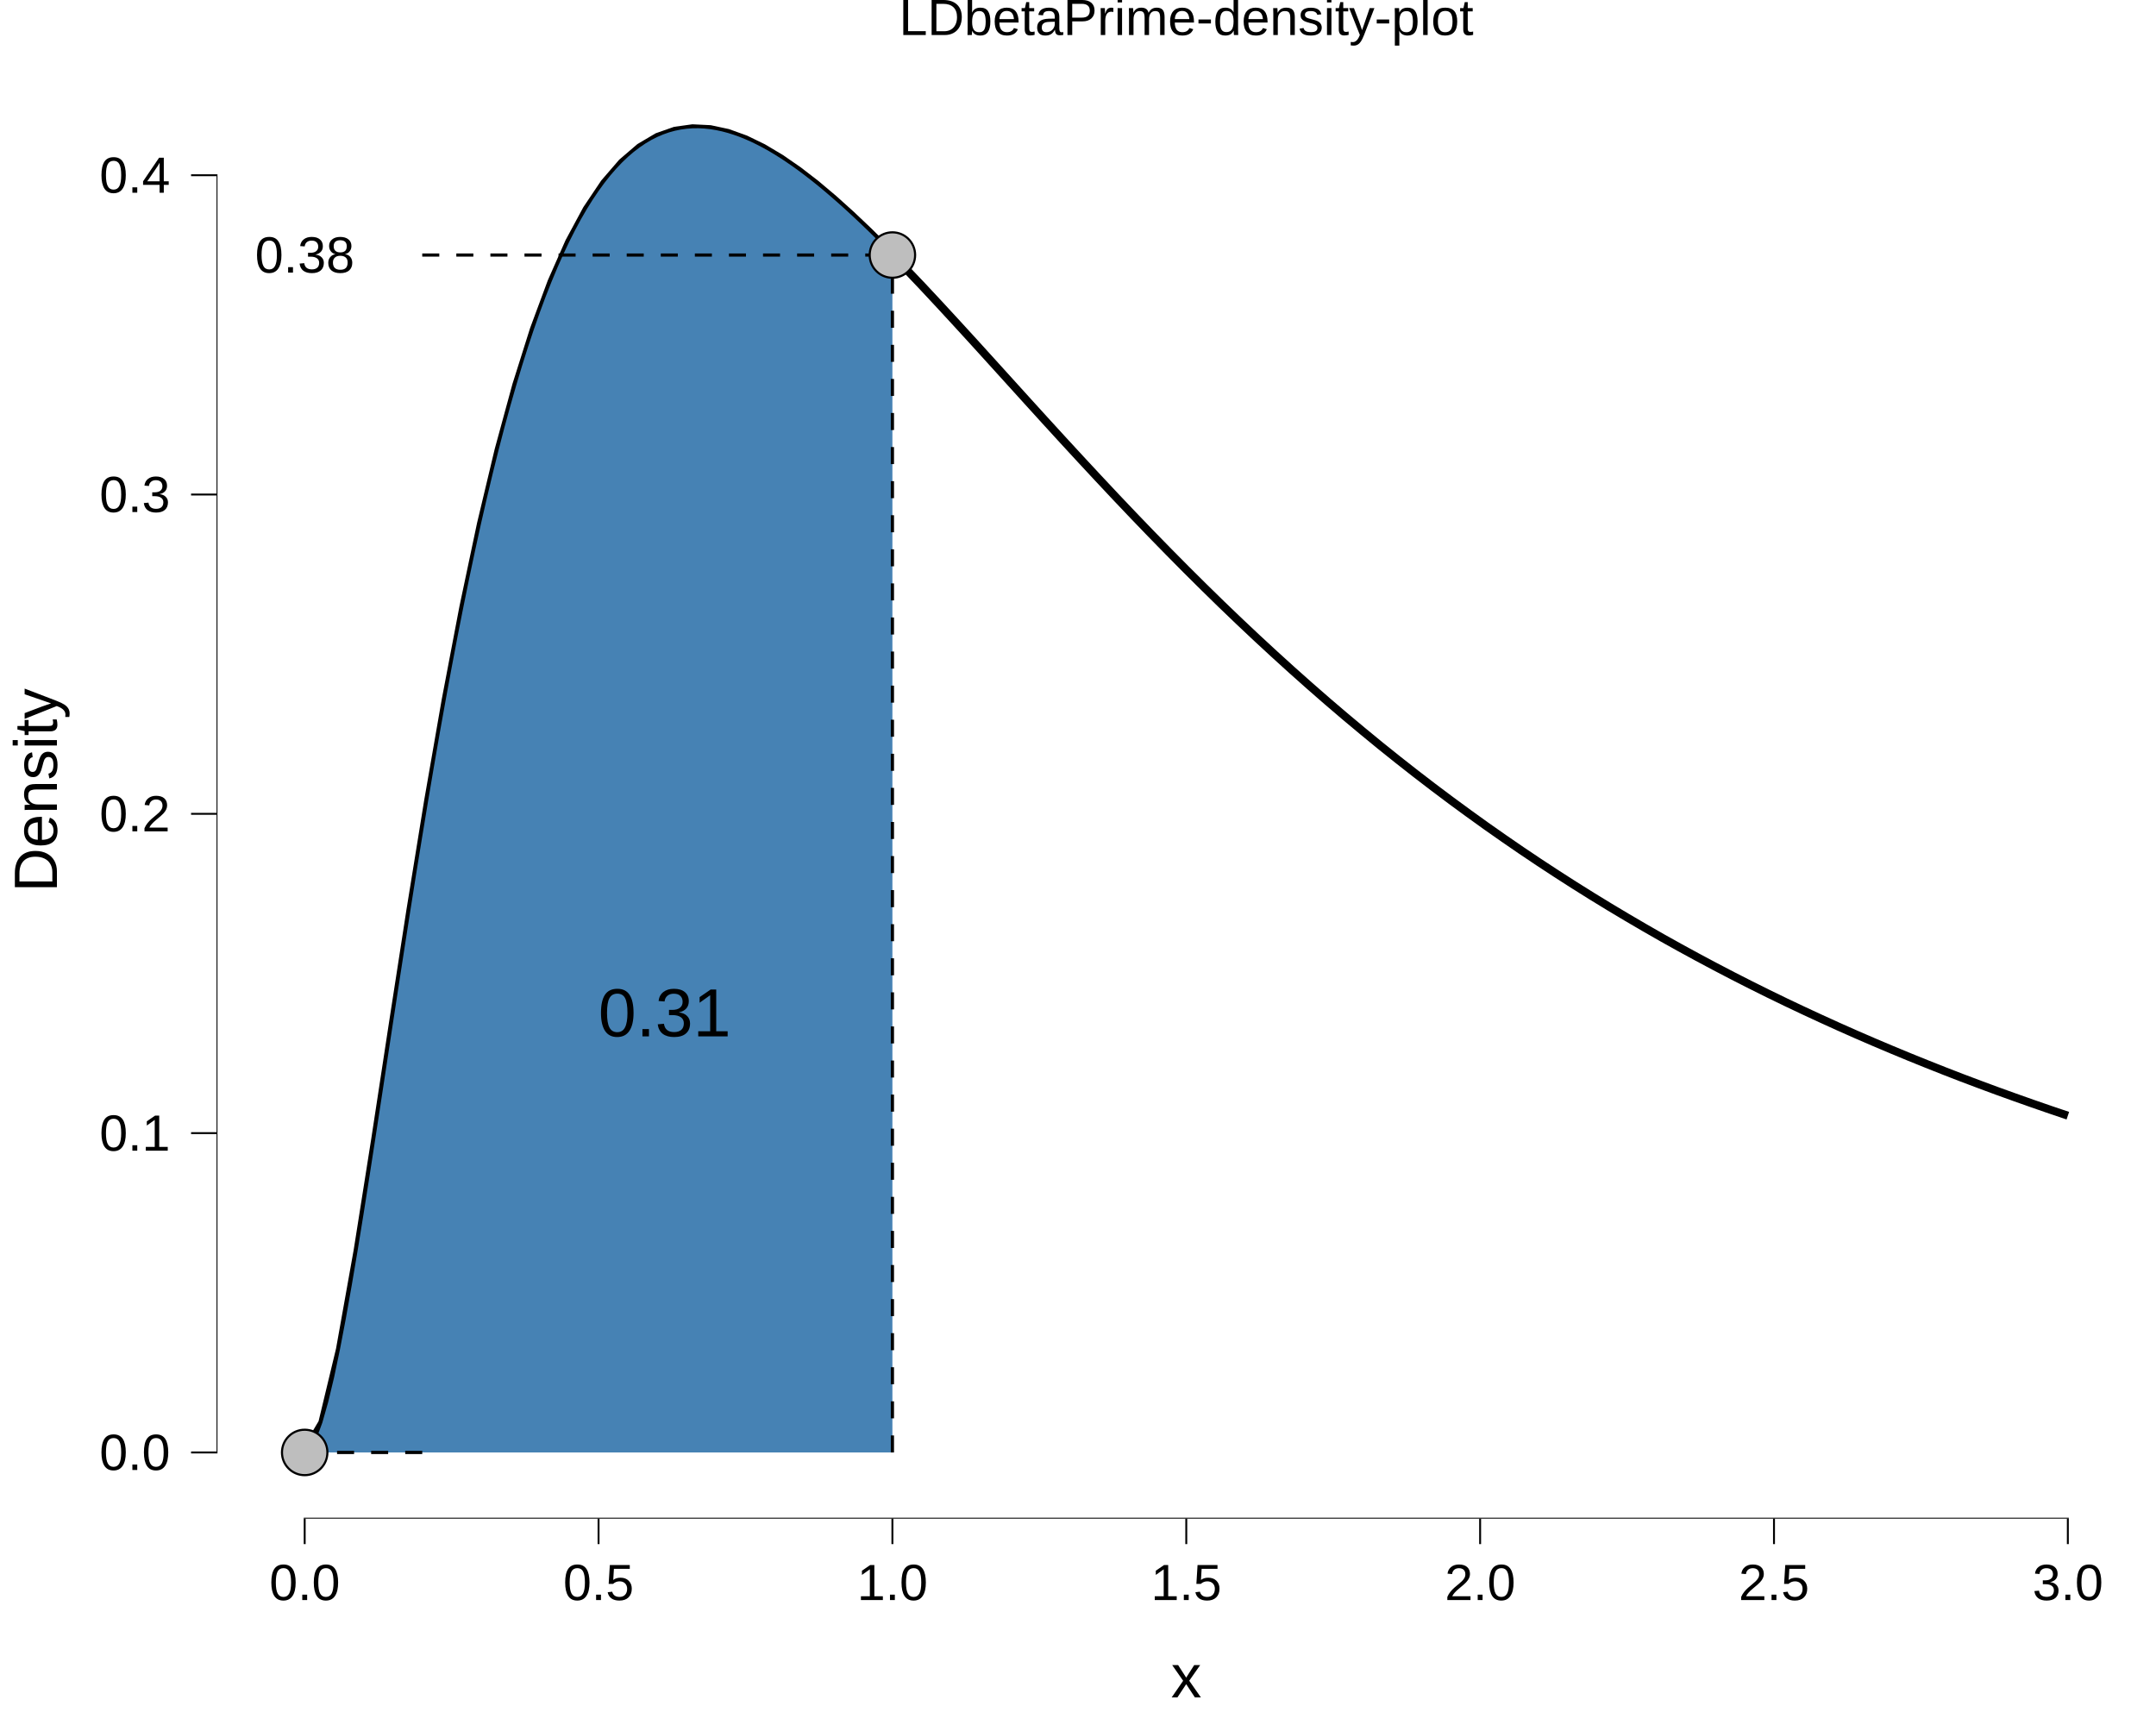
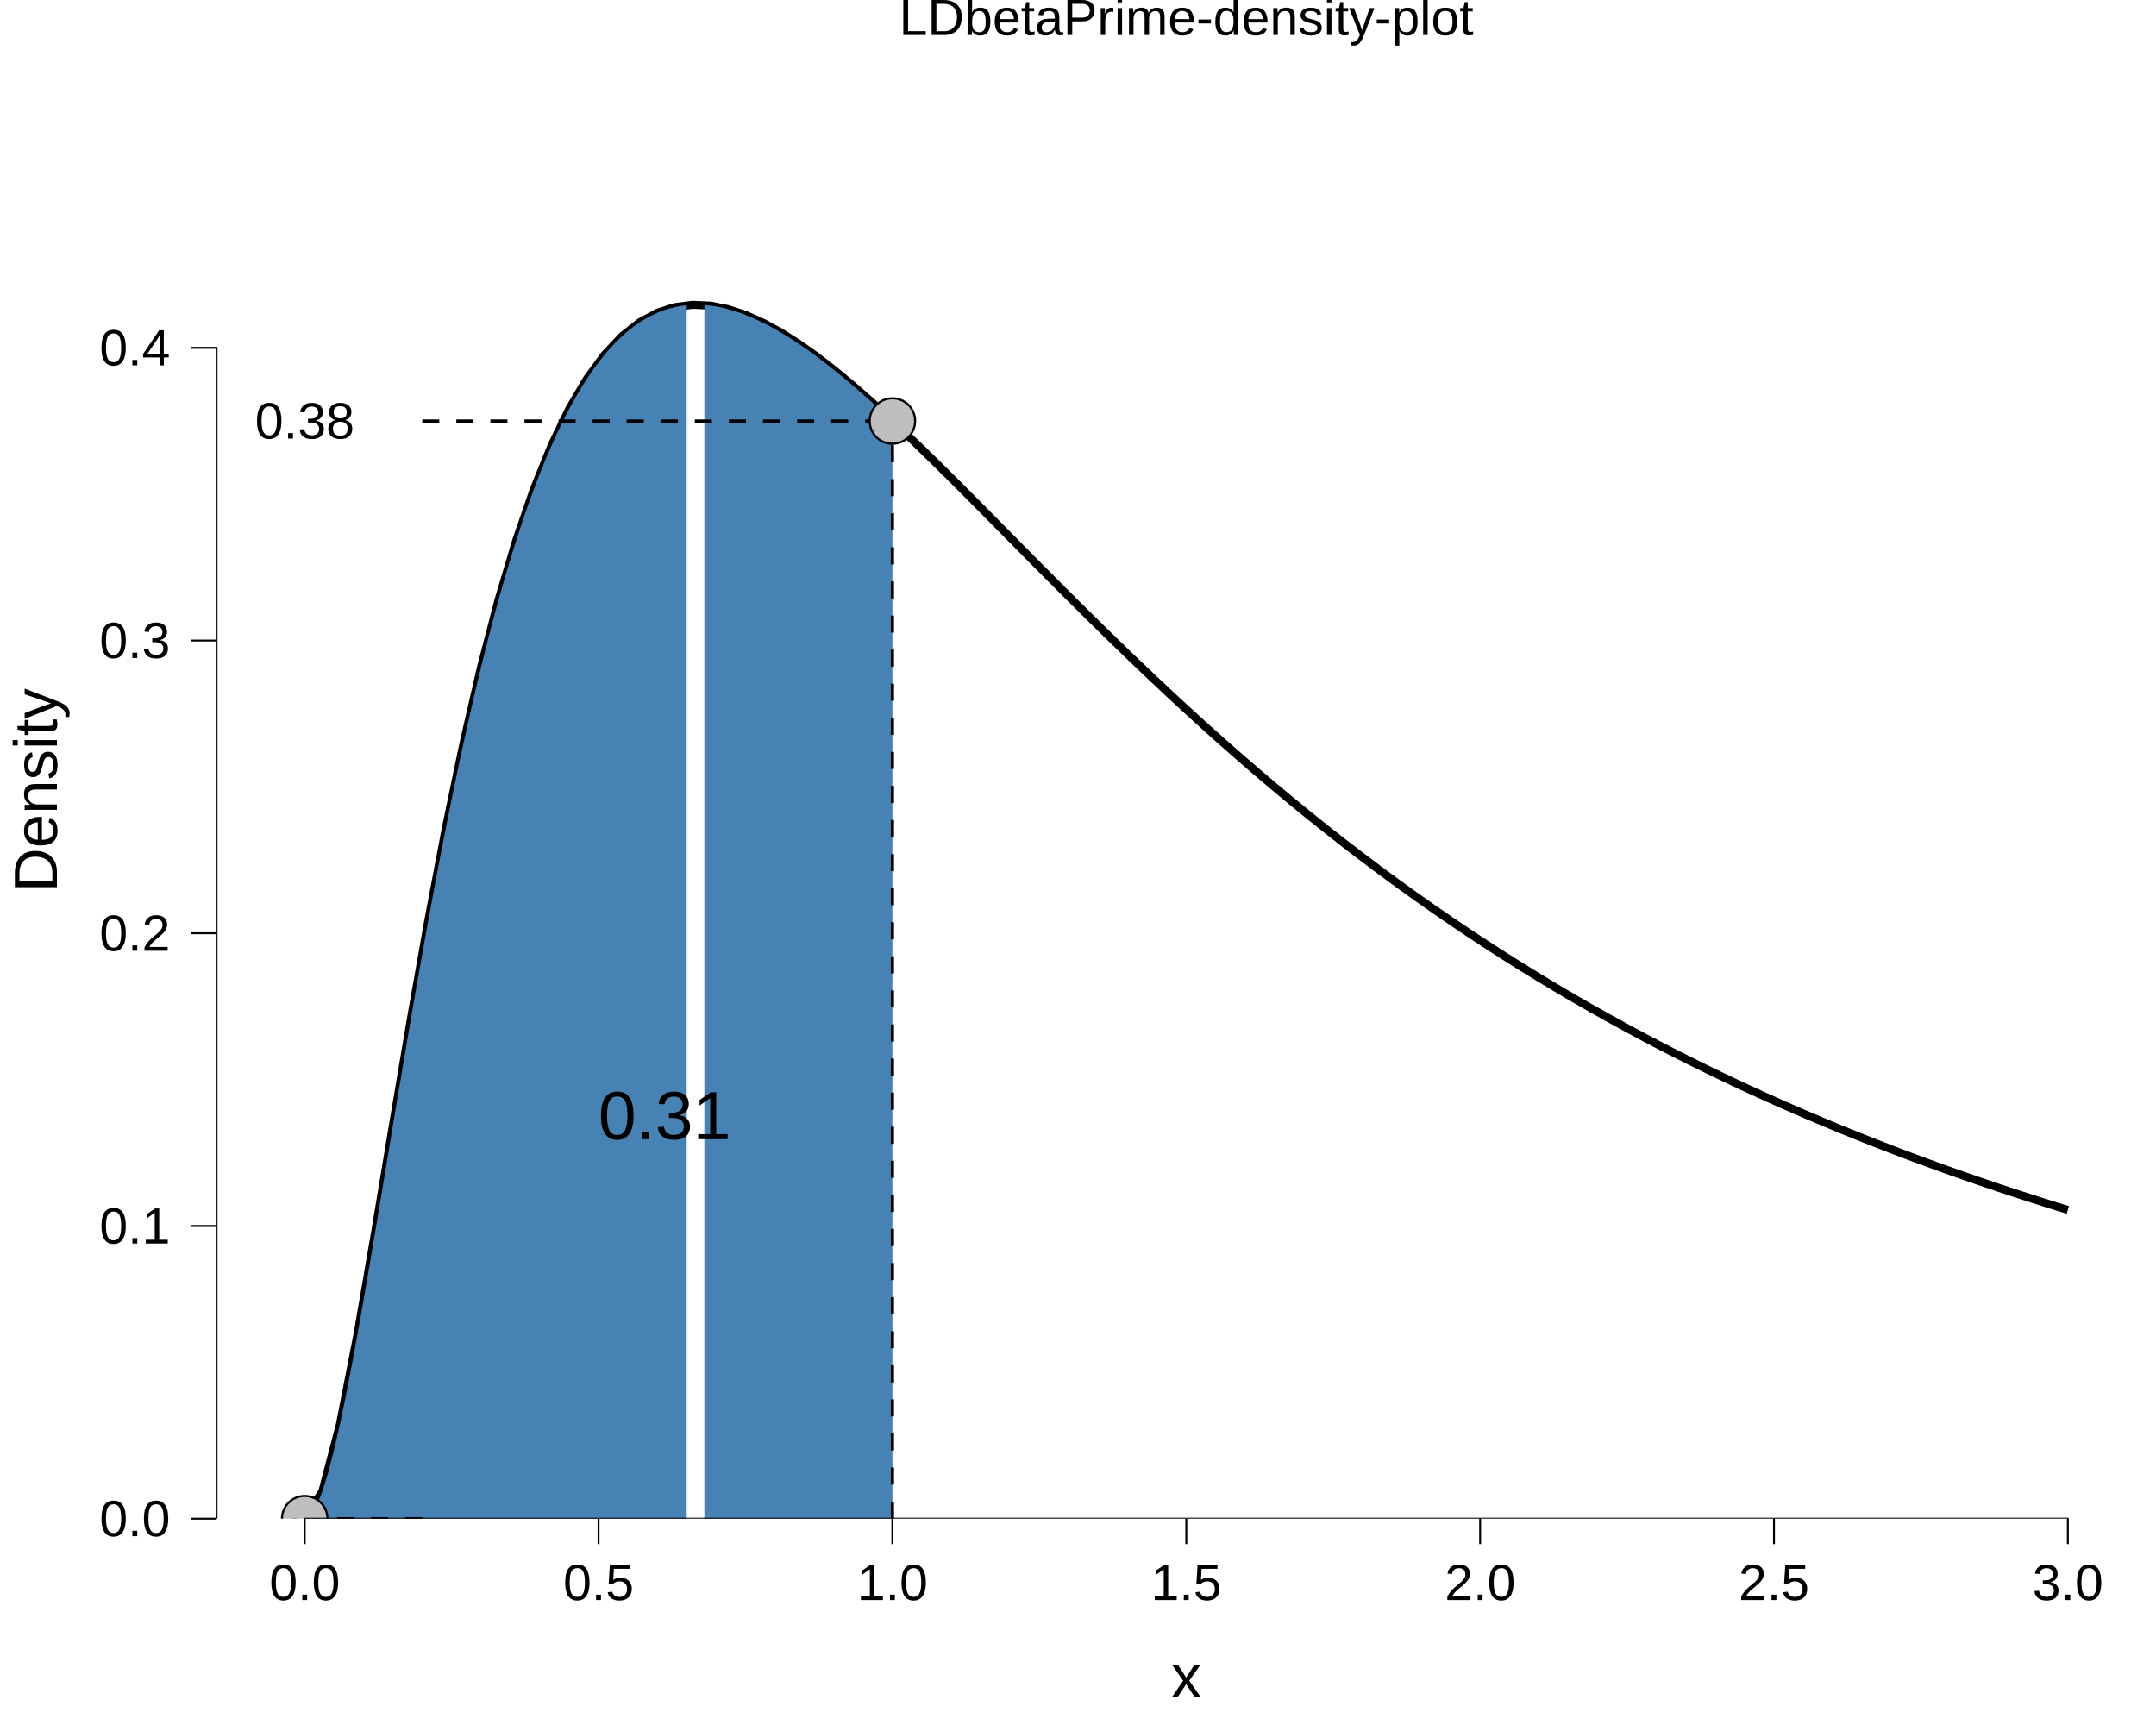
<svg xmlns="http://www.w3.org/2000/svg" viewBox="0 0 720.00 576.00">
  <defs>
    <style type="text/css">
    line, polyline, polygon, path, rect, circle {
      fill: none;
      stroke: #000000;
      stroke-linecap: round;
      stroke-linejoin: round;
      stroke-miterlimit: 10.00;
    }
  </style>
  </defs>
  <rect width="100%" height="100%" style="stroke: none; fill: #FFFFFF;" />
  <rect x="0.00" y="0.00" width="720.00" height="576.00" style="stroke-width: 10.67; stroke: none;" />
  <defs>
    <clipPath id="cpNzIuMzF8NzIwLjAwfDUwNy4xMHwyMC43MQ==">
      <rect x="72.31" y="20.71" width="647.69" height="486.38" />
    </clipPath>
  </defs>
  <rect x="72.31" y="20.71" width="647.69" height="486.38" style="stroke-width: 10.67; stroke: none;" clip-path="url(#cpNzIuMzF8NzIwLjAwfDUwNy4xMHwyMC43MQ==)" />
-   <polyline points="101.75,484.99 107.64,475.06 113.53,450.57 119.42,417.63 125.30,380.45 131.19,341.86 137.08,303.79 142.97,267.45 148.86,233.61 154.75,202.68 160.63,174.86 166.52,150.19 172.41,128.60 178.30,109.95 184.19,94.08 190.07,80.78 195.96,69.85 201.85,61.08 207.74,54.26 213.63,49.21 219.51,45.73 225.40,43.66 231.29,42.84 237.18,43.13 243.07,44.39 248.95,46.51 254.84,49.37 260.73,52.88 266.62,56.95 272.51,61.49 278.39,66.45 284.28,71.75 290.17,77.34 296.06,83.18 301.95,89.20 307.84,95.38 313.72,101.68 319.61,108.07 325.50,114.51 331.39,121.00 337.28,127.50 343.16,133.99 349.05,140.47 354.94,146.91 360.83,153.30 366.72,159.64 372.60,165.91 378.49,172.11 384.38,178.23 390.27,184.26 396.16,190.21 402.04,196.05 407.93,201.81 413.82,207.46 419.71,213.01 425.60,218.45 431.48,223.79 437.37,229.03 443.26,234.17 449.15,239.20 455.04,244.12 460.92,248.95 466.81,253.67 472.70,258.29 478.59,262.81 484.48,267.23 490.37,271.55 496.25,275.78 502.14,279.91 508.03,283.96 513.92,287.91 519.81,291.77 525.69,295.54 531.58,299.23 537.47,302.83 543.36,306.35 549.25,309.79 555.13,313.16 561.02,316.44 566.91,319.65 572.80,322.79 578.69,325.86 584.57,328.85 590.46,331.78 596.35,334.64 602.24,337.43 608.13,340.16 614.01,342.83 619.90,345.44 625.79,347.99 631.68,350.48 637.57,352.92 643.46,355.30 649.34,357.63 655.23,359.91 661.12,362.13 667.01,364.31 672.90,366.43 678.78,368.51 684.67,370.55 690.56,372.54 " style="stroke-width: 2.67; stroke-linecap: butt;" clip-path="url(#cpNzIuMzF8NzIwLjAwfDUwNy4xMHwyMC43MQ==)" />
-   <polygon points="101.75,484.99 103.72,483.77 105.68,480.35 107.64,475.06 109.60,468.16 111.57,459.93 113.53,450.57 115.49,440.29 117.45,429.26 119.42,417.63 121.38,405.55 123.34,393.12 125.30,380.45 127.27,367.63 129.23,354.75 131.19,341.86 133.16,329.04 135.12,316.34 137.08,303.79 139.04,291.44 141.01,279.32 142.97,267.45 144.93,255.87 146.89,244.58 148.86,233.61 150.82,222.96 152.78,212.65 154.75,202.68 156.71,193.05 158.67,183.78 160.63,174.86 162.60,166.29 164.56,158.06 166.52,150.19 168.48,142.65 170.45,135.46 172.41,128.60 174.37,122.06 176.33,115.85 178.30,109.95 180.26,104.36 182.22,99.07 184.19,94.08 186.15,89.37 188.11,84.94 190.07,80.78 192.04,76.89 194.00,73.24 195.96,69.85 197.92,66.70 199.89,63.78 201.85,61.08 203.81,58.60 205.78,56.33 207.74,54.26 209.70,52.39 211.66,50.71 213.63,49.21 215.59,47.88 217.55,46.72 219.51,45.73 221.48,44.89 223.44,44.20 225.40,43.66 227.36,43.26 229.33,42.99 231.29,42.84 233.25,42.82 235.22,42.92 237.18,43.13 239.14,43.45 241.10,43.87 243.07,44.39 245.03,45.01 246.99,45.71 248.95,46.51 250.92,47.38 252.88,48.34 254.84,49.37 256.81,50.47 258.77,51.64 260.73,52.88 262.69,54.18 264.66,55.53 266.62,56.95 268.58,58.41 270.54,59.93 272.51,61.49 274.47,63.10 276.43,64.76 278.39,66.45 280.36,68.18 282.32,69.95 284.28,71.75 286.25,73.59 288.21,75.45 290.17,77.34 292.13,79.26 294.10,81.21 296.06,83.18 298.02,85.16 298.02,484.99 296.06,484.99 294.10,484.99 292.13,484.99 290.17,484.99 288.21,484.99 286.25,484.99 284.28,484.99 282.32,484.99 280.36,484.99 278.39,484.99 276.43,484.99 274.47,484.99 272.51,484.99 270.54,484.99 268.58,484.99 266.62,484.99 264.66,484.99 262.69,484.99 260.73,484.99 258.77,484.99 256.81,484.99 254.84,484.99 252.88,484.99 250.92,484.99 248.95,484.99 246.99,484.99 245.03,484.99 243.07,484.99 241.10,484.99 239.14,484.99 237.18,484.99 235.22,484.99 233.25,484.99 231.29,484.99 229.33,484.99 227.36,484.99 225.40,484.99 223.44,484.99 221.48,484.99 219.51,484.99 217.55,484.99 215.59,484.99 213.63,484.99 211.66,484.99 209.70,484.99 207.74,484.99 205.78,484.99 203.81,484.99 201.85,484.99 199.89,484.99 197.92,484.99 195.96,484.99 194.00,484.99 192.04,484.99 190.07,484.99 188.11,484.99 186.15,484.99 184.19,484.99 182.22,484.99 180.26,484.99 178.30,484.99 176.33,484.99 174.37,484.99 172.41,484.99 170.45,484.99 168.48,484.99 166.52,484.99 164.56,484.99 162.60,484.99 160.63,484.99 158.67,484.99 156.71,484.99 154.75,484.99 152.78,484.99 150.82,484.99 148.86,484.99 146.89,484.99 144.93,484.99 142.97,484.99 141.01,484.99 139.04,484.99 137.08,484.99 135.12,484.99 133.16,484.99 131.19,484.99 129.23,484.99 127.27,484.99 125.30,484.99 123.34,484.99 121.38,484.99 119.42,484.99 117.45,484.99 115.49,484.99 113.53,484.99 111.57,484.99 109.60,484.99 107.64,484.99 105.68,484.99 103.72,484.99 101.75,484.99 " style="stroke-width: 0.00; stroke: none; fill: #4682B4;" clip-path="url(#cpNzIuMzF8NzIwLjAwfDUwNy4xMHwyMC43MQ==)" />
-   <polyline points="101.75,484.99 103.72,483.77 105.68,480.35 107.64,475.06 109.60,468.16 111.57,459.93 113.53,450.57 115.49,440.29 117.45,429.26 119.42,417.63 121.38,405.55 123.34,393.12 125.30,380.45 127.27,367.63 129.23,354.75 131.19,341.86 133.16,329.04 135.12,316.34 137.08,303.79 139.04,291.44 141.01,279.32 142.97,267.45 144.93,255.87 146.89,244.58 148.86,233.61 150.82,222.96 152.78,212.65 154.75,202.68 156.71,193.05 158.67,183.78 160.63,174.86 162.60,166.29 164.56,158.06 166.52,150.19 168.48,142.65 170.45,135.46 172.41,128.60 174.37,122.06 176.33,115.85 178.30,109.95 180.26,104.36 182.22,99.07 184.19,94.08 186.15,89.37 188.11,84.94 190.07,80.78 192.04,76.89 194.00,73.24 195.96,69.85 197.92,66.70 199.89,63.78 201.85,61.08 203.81,58.60 205.78,56.33 207.74,54.26 209.70,52.39 211.66,50.71 213.63,49.21 215.59,47.88 217.55,46.72 219.51,45.73 221.48,44.89 223.44,44.20 225.40,43.66 227.36,43.26 229.33,42.99 231.29,42.84 233.25,42.82 235.22,42.92 237.18,43.13 239.14,43.45 241.10,43.87 243.07,44.39 245.03,45.01 246.99,45.71 248.95,46.51 250.92,47.38 252.88,48.34 254.84,49.37 256.81,50.47 258.77,51.64 260.73,52.88 262.69,54.18 264.66,55.53 266.62,56.95 268.58,58.41 270.54,59.93 272.51,61.49 274.47,63.10 276.43,64.76 278.39,66.45 280.36,68.18 282.32,69.95 284.28,71.75 286.25,73.59 288.21,75.45 290.17,77.34 292.13,79.26 294.10,81.21 296.06,83.18 298.02,85.16 " style="stroke-width: 1.07; stroke: none;" clip-path="url(#cpNzIuMzF8NzIwLjAwfDUwNy4xMHwyMC43MQ==)" />
-   <polyline points="298.02,484.99 296.06,484.99 294.10,484.99 292.13,484.99 290.17,484.99 288.21,484.99 286.25,484.99 284.28,484.99 282.32,484.99 280.36,484.99 278.39,484.99 276.43,484.99 274.47,484.99 272.51,484.99 270.54,484.99 268.58,484.99 266.62,484.99 264.66,484.99 262.69,484.99 260.73,484.99 258.77,484.99 256.81,484.99 254.84,484.99 252.88,484.99 250.92,484.99 248.95,484.99 246.99,484.99 245.03,484.99 243.07,484.99 241.10,484.99 239.14,484.99 237.18,484.99 235.22,484.99 233.25,484.99 231.29,484.99 229.33,484.99 227.36,484.99 225.40,484.99 223.44,484.99 221.48,484.99 219.51,484.99 217.55,484.99 215.59,484.99 213.63,484.99 211.66,484.99 209.70,484.99 207.74,484.99 205.78,484.99 203.81,484.99 201.85,484.99 199.89,484.99 197.92,484.99 195.96,484.99 194.00,484.99 192.04,484.99 190.07,484.99 188.11,484.99 186.15,484.99 184.19,484.99 182.22,484.99 180.26,484.99 178.30,484.99 176.33,484.99 174.37,484.99 172.41,484.99 170.45,484.99 168.48,484.99 166.52,484.99 164.56,484.99 162.60,484.99 160.63,484.99 158.67,484.99 156.71,484.99 154.75,484.99 152.78,484.99 150.82,484.99 148.86,484.99 146.89,484.99 144.93,484.99 142.97,484.99 141.01,484.99 139.04,484.99 137.08,484.99 135.12,484.99 133.16,484.99 131.19,484.99 129.23,484.99 127.27,484.99 125.30,484.99 123.34,484.99 121.38,484.99 119.42,484.99 117.45,484.99 115.49,484.99 113.53,484.99 111.57,484.99 109.60,484.99 107.64,484.99 105.68,484.99 103.72,484.99 101.75,484.99 " style="stroke-width: 1.07; stroke: none;" clip-path="url(#cpNzIuMzF8NzIwLjAwfDUwNy4xMHwyMC43MQ==)" />
+   <polyline points="101.75,507.10 107.64,497.99 113.53,475.55 119.42,445.35 125.30,411.26 131.19,375.89 137.08,340.99 142.97,307.68 148.86,276.65 154.75,248.30 160.63,222.80 166.52,200.18 172.41,180.39 178.30,163.30 184.19,148.75 190.07,136.56 195.96,126.54 201.85,118.49 207.74,112.25 213.63,107.61 219.51,104.42 225.40,102.53 231.29,101.78 237.18,102.04 243.07,103.20 248.95,105.14 254.84,107.76 260.73,110.98 266.62,114.71 272.51,118.87 278.39,123.42 284.28,128.28 290.17,133.41 296.06,138.75 301.95,144.28 307.84,149.94 313.72,155.71 319.61,161.57 325.50,167.48 331.39,173.42 337.28,179.38 343.16,185.33 349.05,191.27 354.94,197.18 360.83,203.04 366.72,208.85 372.60,214.60 378.49,220.28 384.38,225.89 390.27,231.42 396.16,236.87 402.04,242.23 407.93,247.50 413.82,252.68 419.71,257.77 425.60,262.76 431.48,267.66 437.37,272.46 443.26,277.17 449.15,281.78 455.04,286.29 460.92,290.72 466.81,295.04 472.70,299.28 478.59,303.42 484.48,307.47 490.37,311.44 496.25,315.31 502.14,319.10 508.03,322.81 513.92,326.43 519.81,329.97 525.69,333.43 531.58,336.81 537.47,340.11 543.36,343.34 549.25,346.50 555.13,349.58 561.02,352.59 566.91,355.53 572.80,358.41 578.69,361.22 584.57,363.96 590.46,366.65 596.35,369.27 602.24,371.83 608.13,374.33 614.01,376.78 619.90,379.17 625.79,381.51 631.68,383.80 637.57,386.03 643.46,388.21 649.34,390.35 655.23,392.43 661.12,394.47 667.01,396.47 672.90,398.42 678.78,400.32 684.67,402.19 690.56,404.01 " style="stroke-width: 2.67; stroke-linecap: butt;" clip-path="url(#cpNzIuMzF8NzIwLjAwfDUwNy4xMHwyMC43MQ==)" />
+   <polygon points="101.75,507.10 103.72,505.98 105.68,502.85 107.64,497.99 109.60,491.67 111.57,484.12 113.53,475.55 115.49,466.12 117.45,456.01 119.42,445.35 121.38,434.27 123.34,422.88 125.30,411.26 127.27,399.51 129.23,387.70 131.19,375.89 133.16,364.14 135.12,352.49 137.08,340.99 139.04,329.67 141.01,318.56 142.97,307.68 144.93,297.06 146.89,286.71 148.86,276.65 150.82,266.89 152.78,257.44 154.75,248.30 156.71,239.48 158.67,230.98 160.63,222.80 162.60,214.94 164.56,207.40 166.52,200.18 168.48,193.27 170.45,186.68 172.41,180.39 174.37,174.40 176.33,168.70 178.30,163.30 180.26,158.17 182.22,153.33 184.19,148.75 186.15,144.43 188.11,140.37 190.07,136.56 192.04,132.99 194.00,129.65 195.96,126.54 197.92,123.65 199.89,120.97 201.85,118.49 203.81,116.22 205.78,114.14 207.74,112.25 209.70,110.53 211.66,108.99 213.63,107.61 215.59,106.40 217.55,105.34 219.51,104.42 221.48,103.66 223.44,103.03 225.40,102.53 227.36,102.16 229.33,101.91 229.33,507.10 227.36,507.10 225.40,507.10 223.44,507.10 221.48,507.10 219.51,507.10 217.55,507.10 215.59,507.10 213.63,507.10 211.66,507.10 209.70,507.10 207.74,507.10 205.78,507.10 203.81,507.10 201.85,507.10 199.89,507.10 197.92,507.10 195.96,507.10 194.00,507.10 192.04,507.10 190.07,507.10 188.11,507.10 186.15,507.10 184.19,507.10 182.22,507.10 180.26,507.10 178.30,507.10 176.33,507.10 174.37,507.10 172.41,507.10 170.45,507.10 168.48,507.10 166.52,507.10 164.56,507.10 162.60,507.10 160.63,507.10 158.67,507.10 156.71,507.10 154.75,507.10 152.78,507.10 150.82,507.10 148.86,507.10 146.89,507.10 144.93,507.10 142.97,507.10 141.01,507.10 139.04,507.10 137.08,507.10 135.12,507.10 133.16,507.10 131.19,507.10 129.23,507.10 127.27,507.10 125.30,507.10 123.34,507.10 121.38,507.10 119.42,507.10 117.45,507.10 115.49,507.10 113.53,507.10 111.57,507.10 109.60,507.10 107.64,507.10 105.68,507.10 103.72,507.10 101.75,507.10 " style="stroke-width: 0.00; stroke: none; fill: #4682B4;" clip-path="url(#cpNzIuMzF8NzIwLjAwfDUwNy4xMHwyMC43MQ==)" />
+   <polygon points="235.22,101.85 237.18,102.04 239.14,102.33 241.10,102.72 243.07,103.20 245.03,103.76 246.99,104.41 248.95,105.14 250.92,105.94 252.88,106.82 254.84,107.76 256.81,108.77 258.77,109.84 260.73,110.98 262.69,112.17 264.66,113.41 266.62,114.71 268.58,116.05 270.54,117.44 272.51,118.87 274.47,120.35 276.43,121.87 278.39,123.42 280.36,125.01 282.32,126.63 284.28,128.28 286.25,129.96 288.21,131.67 290.17,133.41 292.13,135.17 294.10,136.95 296.06,138.75 298.02,140.58 298.02,507.10 296.06,507.10 294.10,507.10 292.13,507.10 290.17,507.10 288.21,507.10 286.25,507.10 284.28,507.10 282.32,507.10 280.36,507.10 278.39,507.10 276.43,507.10 274.47,507.10 272.51,507.10 270.54,507.10 268.58,507.10 266.62,507.10 264.66,507.10 262.69,507.10 260.73,507.10 258.77,507.10 256.81,507.10 254.84,507.10 252.88,507.10 250.92,507.10 248.95,507.10 246.99,507.10 245.03,507.10 243.07,507.10 241.10,507.10 239.14,507.10 237.18,507.10 235.22,507.10 " style="stroke-width: 0.00; stroke: none; fill: #4682B4;" clip-path="url(#cpNzIuMzF8NzIwLjAwfDUwNy4xMHwyMC43MQ==)" />
+   <polyline points="101.75,507.10 103.72,505.98 105.68,502.85 107.64,497.99 109.60,491.67 111.57,484.12 113.53,475.55 115.49,466.12 117.45,456.01 119.42,445.35 121.38,434.27 123.34,422.88 125.30,411.26 127.27,399.51 129.23,387.70 131.19,375.89 133.16,364.14 135.12,352.49 137.08,340.99 139.04,329.67 141.01,318.56 142.97,307.68 144.93,297.06 146.89,286.71 148.86,276.65 150.82,266.89 152.78,257.44 154.75,248.30 156.71,239.48 158.67,230.98 160.63,222.80 162.60,214.94 164.56,207.40 166.52,200.18 168.48,193.27 170.45,186.68 172.41,180.39 174.37,174.40 176.33,168.70 178.30,163.30 180.26,158.17 182.22,153.33 184.19,148.75 186.15,144.43 188.11,140.37 190.07,136.56 192.04,132.99 194.00,129.65 195.96,126.54 197.92,123.65 199.89,120.97 201.85,118.49 203.81,116.22 205.78,114.14 207.74,112.25 209.70,110.53 211.66,108.99 213.63,107.61 215.59,106.40 217.55,105.34 219.51,104.42 221.48,103.66 223.44,103.03 225.40,102.53 227.36,102.16 229.33,101.91 " style="stroke-width: 1.07; stroke: none;" clip-path="url(#cpNzIuMzF8NzIwLjAwfDUwNy4xMHwyMC43MQ==)" />
+   <polyline points="235.22,101.85 237.18,102.04 239.14,102.33 241.10,102.72 243.07,103.20 245.03,103.76 246.99,104.41 248.95,105.14 250.92,105.94 252.88,106.82 254.84,107.76 256.81,108.77 258.77,109.84 260.73,110.98 262.69,112.17 264.66,113.41 266.62,114.71 268.58,116.05 270.54,117.44 272.51,118.87 274.47,120.35 276.43,121.87 278.39,123.42 280.36,125.01 282.32,126.63 284.28,128.28 286.25,129.96 288.21,131.67 290.17,133.41 292.13,135.17 294.10,136.95 296.06,138.75 298.02,140.58 " style="stroke-width: 1.07; stroke: none;" clip-path="url(#cpNzIuMzF8NzIwLjAwfDUwNy4xMHwyMC43MQ==)" />
+   <polyline points="229.33,507.10 227.36,507.10 225.40,507.10 223.44,507.10 221.48,507.10 219.51,507.10 217.55,507.10 215.59,507.10 213.63,507.10 211.66,507.10 209.70,507.10 207.74,507.10 205.78,507.10 203.81,507.10 201.85,507.10 199.89,507.10 197.92,507.10 195.96,507.10 194.00,507.10 192.04,507.10 190.07,507.10 188.11,507.10 186.15,507.10 184.19,507.10 182.22,507.10 180.26,507.10 178.30,507.10 176.33,507.10 174.37,507.10 172.41,507.10 170.45,507.10 168.48,507.10 166.52,507.10 164.56,507.10 162.60,507.10 160.63,507.10 158.67,507.10 156.71,507.10 154.75,507.10 152.78,507.10 150.82,507.10 148.86,507.10 146.89,507.10 144.93,507.10 142.97,507.10 141.01,507.10 139.04,507.10 137.08,507.10 135.12,507.10 133.16,507.10 131.19,507.10 129.23,507.10 127.27,507.10 125.30,507.10 123.34,507.10 121.38,507.10 119.42,507.10 117.45,507.10 115.49,507.10 113.53,507.10 111.57,507.10 109.60,507.10 107.64,507.10 105.68,507.10 103.72,507.10 101.75,507.10 " style="stroke-width: 1.07; stroke: none;" clip-path="url(#cpNzIuMzF8NzIwLjAwfDUwNy4xMHwyMC43MQ==)" />
+   <polyline points="298.02,507.10 296.06,507.10 294.10,507.10 292.13,507.10 290.17,507.10 288.21,507.10 286.25,507.10 284.28,507.10 282.32,507.10 280.36,507.10 278.39,507.10 276.43,507.10 274.47,507.10 272.51,507.10 270.54,507.10 268.58,507.10 266.62,507.10 264.66,507.10 262.69,507.10 260.73,507.10 258.77,507.10 256.81,507.10 254.84,507.10 252.88,507.10 250.92,507.10 248.95,507.10 246.99,507.10 245.03,507.10 243.07,507.10 241.10,507.10 239.14,507.10 237.18,507.10 235.22,507.10 " style="stroke-width: 1.07; stroke: none;" clip-path="url(#cpNzIuMzF8NzIwLjAwfDUwNy4xMHwyMC43MQ==)" />
  <g clip-path="url(#cpNzIuMzF8NzIwLjAwfDUwNy4xMHwyMC43MQ==)">
-     <text x="199.81" y="346.06" style="font-size: 22.76px; font-family: Liberation Sans;" textLength="44.30px" lengthAdjust="spacingAndGlyphs">0.31</text>
+     <text x="199.81" y="380.40" style="font-size: 22.76px; font-family: Liberation Sans;" textLength="44.30px" lengthAdjust="spacingAndGlyphs">0.31</text>
  </g>
-   <line x1="141.01" y1="484.99" x2="101.75" y2="484.99" style="stroke-width: 1.07; stroke-dasharray: 5.69,5.69; stroke-linecap: butt;" clip-path="url(#cpNzIuMzF8NzIwLjAwfDUwNy4xMHwyMC43MQ==)" />
-   <line x1="141.01" y1="85.16" x2="298.02" y2="85.16" style="stroke-width: 1.07; stroke-dasharray: 5.69,5.69; stroke-linecap: butt;" clip-path="url(#cpNzIuMzF8NzIwLjAwfDUwNy4xMHwyMC43MQ==)" />
+   <line x1="141.01" y1="507.10" x2="101.75" y2="507.10" style="stroke-width: 1.07; stroke-dasharray: 5.69,5.69; stroke-linecap: butt;" clip-path="url(#cpNzIuMzF8NzIwLjAwfDUwNy4xMHwyMC43MQ==)" />
+   <line x1="141.01" y1="140.58" x2="298.02" y2="140.58" style="stroke-width: 1.07; stroke-dasharray: 5.69,5.69; stroke-linecap: butt;" clip-path="url(#cpNzIuMzF8NzIwLjAwfDUwNy4xMHwyMC43MQ==)" />
  <g clip-path="url(#cpNzIuMzF8NzIwLjAwfDUwNy4xMHwyMC43MQ==)">
-     <text x="97.01" y="490.86" style="font-size: 17.07px; font-family: Liberation Sans;" textLength="9.48px" lengthAdjust="spacingAndGlyphs">0</text>
+     <text x="97.01" y="512.96" style="font-size: 17.07px; font-family: Liberation Sans;" textLength="9.48px" lengthAdjust="spacingAndGlyphs">0</text>
  </g>
  <g clip-path="url(#cpNzIuMzF8NzIwLjAwfDUwNy4xMHwyMC43MQ==)">
-     <text x="85.16" y="91.03" style="font-size: 17.07px; font-family: Liberation Sans;" textLength="33.19px" lengthAdjust="spacingAndGlyphs">0.38</text>
+     <text x="85.16" y="146.44" style="font-size: 17.07px; font-family: Liberation Sans;" textLength="33.19px" lengthAdjust="spacingAndGlyphs">0.38</text>
  </g>
-   <line x1="101.75" y1="484.99" x2="101.75" y2="484.99" style="stroke-width: 1.07; stroke-dasharray: 5.69,5.69; stroke-linecap: butt;" clip-path="url(#cpNzIuMzF8NzIwLjAwfDUwNy4xMHwyMC43MQ==)" />
-   <line x1="298.02" y1="484.99" x2="298.02" y2="85.16" style="stroke-width: 1.07; stroke-dasharray: 5.69,5.69; stroke-linecap: butt;" clip-path="url(#cpNzIuMzF8NzIwLjAwfDUwNy4xMHwyMC43MQ==)" />
-   <circle cx="101.75" cy="484.99" r="5.69pt" style="stroke-width: 0.71; fill: #BEBEBE;" clip-path="url(#cpNzIuMzF8NzIwLjAwfDUwNy4xMHwyMC43MQ==)" />
-   <circle cx="298.02" cy="85.16" r="5.69pt" style="stroke-width: 0.71; fill: #BEBEBE;" clip-path="url(#cpNzIuMzF8NzIwLjAwfDUwNy4xMHwyMC43MQ==)" />
+   <line x1="101.75" y1="507.10" x2="101.75" y2="507.10" style="stroke-width: 1.07; stroke-dasharray: 5.69,5.69; stroke-linecap: butt;" clip-path="url(#cpNzIuMzF8NzIwLjAwfDUwNy4xMHwyMC43MQ==)" />
+   <line x1="298.02" y1="507.10" x2="298.02" y2="140.58" style="stroke-width: 1.07; stroke-dasharray: 5.69,5.69; stroke-linecap: butt;" clip-path="url(#cpNzIuMzF8NzIwLjAwfDUwNy4xMHwyMC43MQ==)" />
+   <circle cx="101.75" cy="507.10" r="5.69pt" style="stroke-width: 0.71; fill: #BEBEBE;" clip-path="url(#cpNzIuMzF8NzIwLjAwfDUwNy4xMHwyMC43MQ==)" />
+   <circle cx="298.02" cy="140.58" r="5.69pt" style="stroke-width: 0.71; fill: #BEBEBE;" clip-path="url(#cpNzIuMzF8NzIwLjAwfDUwNy4xMHwyMC43MQ==)" />
  <line x1="101.43" y1="507.10" x2="690.88" y2="507.10" style="stroke-width: 0.64; stroke-linecap: butt;" clip-path="url(#cpNzIuMzF8NzIwLjAwfDUwNy4xMHwyMC43MQ==)" />
-   <line x1="72.31" y1="485.31" x2="72.31" y2="58.19" style="stroke-width: 0.64; stroke-linecap: butt;" clip-path="url(#cpNzIuMzF8NzIwLjAwfDUwNy4xMHwyMC43MQ==)" />
+   <line x1="72.31" y1="507.42" x2="72.31" y2="115.82" style="stroke-width: 0.64; stroke-linecap: butt;" clip-path="url(#cpNzIuMzF8NzIwLjAwfDUwNy4xMHwyMC43MQ==)" />
  <rect x="72.31" y="20.71" width="647.69" height="486.38" style="stroke-width: 0.00; stroke: none;" clip-path="url(#cpNzIuMzF8NzIwLjAwfDUwNy4xMHwyMC43MQ==)" />
  <defs>
    <clipPath id="cpMC4wMHw3MjAuMDB8NTc2LjAwfDAuMDA=">
      <rect x="0.00" y="0.00" width="720.00" height="576.00" />
    </clipPath>
  </defs>
  <polyline points="72.31,507.10 72.31,20.71 " style="stroke-width: 0.00; stroke: none; stroke-linecap: butt;" clip-path="url(#cpMC4wMHw3MjAuMDB8NTc2LjAwfDAuMDA=)" />
  <g clip-path="url(#cpMC4wMHw3MjAuMDB8NTc2LjAwfDAuMDA=)">
-     <text x="33.21" y="490.84" style="font-size: 17.00px; font-family: Liberation Sans;" textLength="23.62px" lengthAdjust="spacingAndGlyphs">0.0</text>
+     <text x="33.21" y="512.95" style="font-size: 17.00px; font-family: Liberation Sans;" textLength="23.62px" lengthAdjust="spacingAndGlyphs">0.0</text>
  </g>
  <g clip-path="url(#cpMC4wMHw3MjAuMDB8NTc2LjAwfDAuMDA=)">
-     <text x="33.21" y="384.22" style="font-size: 17.00px; font-family: Liberation Sans;" textLength="23.62px" lengthAdjust="spacingAndGlyphs">0.1</text>
+     <text x="33.21" y="415.21" style="font-size: 17.00px; font-family: Liberation Sans;" textLength="23.62px" lengthAdjust="spacingAndGlyphs">0.1</text>
  </g>
  <g clip-path="url(#cpMC4wMHw3MjAuMDB8NTc2LjAwfDAuMDA=)">
-     <text x="33.21" y="277.60" style="font-size: 17.00px; font-family: Liberation Sans;" textLength="23.62px" lengthAdjust="spacingAndGlyphs">0.2</text>
+     <text x="33.21" y="317.47" style="font-size: 17.00px; font-family: Liberation Sans;" textLength="23.62px" lengthAdjust="spacingAndGlyphs">0.2</text>
  </g>
  <g clip-path="url(#cpMC4wMHw3MjAuMDB8NTc2LjAwfDAuMDA=)">
-     <text x="33.21" y="170.98" style="font-size: 17.00px; font-family: Liberation Sans;" textLength="23.62px" lengthAdjust="spacingAndGlyphs">0.3</text>
+     <text x="33.21" y="219.73" style="font-size: 17.00px; font-family: Liberation Sans;" textLength="23.62px" lengthAdjust="spacingAndGlyphs">0.3</text>
  </g>
  <g clip-path="url(#cpMC4wMHw3MjAuMDB8NTc2LjAwfDAuMDA=)">
-     <text x="33.21" y="64.36" style="font-size: 17.00px; font-family: Liberation Sans;" textLength="23.62px" lengthAdjust="spacingAndGlyphs">0.4</text>
+     <text x="33.21" y="121.99" style="font-size: 17.00px; font-family: Liberation Sans;" textLength="23.62px" lengthAdjust="spacingAndGlyphs">0.4</text>
  </g>
-   <polyline points="63.81,484.99 72.31,484.99 " style="stroke-width: 0.64; stroke-linecap: butt;" clip-path="url(#cpMC4wMHw3MjAuMDB8NTc2LjAwfDAuMDA=)" />
-   <polyline points="63.81,378.37 72.31,378.37 " style="stroke-width: 0.64; stroke-linecap: butt;" clip-path="url(#cpMC4wMHw3MjAuMDB8NTc2LjAwfDAuMDA=)" />
-   <polyline points="63.81,271.75 72.31,271.75 " style="stroke-width: 0.64; stroke-linecap: butt;" clip-path="url(#cpMC4wMHw3MjAuMDB8NTc2LjAwfDAuMDA=)" />
-   <polyline points="63.81,165.13 72.31,165.13 " style="stroke-width: 0.64; stroke-linecap: butt;" clip-path="url(#cpMC4wMHw3MjAuMDB8NTc2LjAwfDAuMDA=)" />
-   <polyline points="63.81,58.51 72.31,58.51 " style="stroke-width: 0.64; stroke-linecap: butt;" clip-path="url(#cpMC4wMHw3MjAuMDB8NTc2LjAwfDAuMDA=)" />
+   <polyline points="63.81,507.10 72.31,507.10 " style="stroke-width: 0.64; stroke-linecap: butt;" clip-path="url(#cpMC4wMHw3MjAuMDB8NTc2LjAwfDAuMDA=)" />
+   <polyline points="63.81,409.36 72.31,409.36 " style="stroke-width: 0.64; stroke-linecap: butt;" clip-path="url(#cpMC4wMHw3MjAuMDB8NTc2LjAwfDAuMDA=)" />
+   <polyline points="63.81,311.62 72.31,311.62 " style="stroke-width: 0.64; stroke-linecap: butt;" clip-path="url(#cpMC4wMHw3MjAuMDB8NTc2LjAwfDAuMDA=)" />
+   <polyline points="63.81,213.88 72.31,213.88 " style="stroke-width: 0.64; stroke-linecap: butt;" clip-path="url(#cpMC4wMHw3MjAuMDB8NTc2LjAwfDAuMDA=)" />
+   <polyline points="63.81,116.14 72.31,116.14 " style="stroke-width: 0.64; stroke-linecap: butt;" clip-path="url(#cpMC4wMHw3MjAuMDB8NTc2LjAwfDAuMDA=)" />
  <polyline points="72.31,507.10 720.00,507.10 " style="stroke-width: 0.00; stroke: none; stroke-linecap: butt;" clip-path="url(#cpMC4wMHw3MjAuMDB8NTc2LjAwfDAuMDA=)" />
  <polyline points="101.75,515.60 101.75,507.10 " style="stroke-width: 0.64; stroke-linecap: butt;" clip-path="url(#cpMC4wMHw3MjAuMDB8NTc2LjAwfDAuMDA=)" />
  <polyline points="199.89,515.60 199.89,507.10 " style="stroke-width: 0.64; stroke-linecap: butt;" clip-path="url(#cpMC4wMHw3MjAuMDB8NTc2LjAwfDAuMDA=)" />
  <polyline points="298.02,515.60 298.02,507.10 " style="stroke-width: 0.64; stroke-linecap: butt;" clip-path="url(#cpMC4wMHw3MjAuMDB8NTc2LjAwfDAuMDA=)" />
  <polyline points="396.16,515.60 396.16,507.10 " style="stroke-width: 0.64; stroke-linecap: butt;" clip-path="url(#cpMC4wMHw3MjAuMDB8NTc2LjAwfDAuMDA=)" />
  <polyline points="494.29,515.60 494.29,507.10 " style="stroke-width: 0.64; stroke-linecap: butt;" clip-path="url(#cpMC4wMHw3MjAuMDB8NTc2LjAwfDAuMDA=)" />
  <polyline points="592.43,515.60 592.43,507.10 " style="stroke-width: 0.64; stroke-linecap: butt;" clip-path="url(#cpMC4wMHw3MjAuMDB8NTc2LjAwfDAuMDA=)" />
  <polyline points="690.56,515.60 690.56,507.10 " style="stroke-width: 0.64; stroke-linecap: butt;" clip-path="url(#cpMC4wMHw3MjAuMDB8NTc2LjAwfDAuMDA=)" />
  <g clip-path="url(#cpMC4wMHw3MjAuMDB8NTc2LjAwfDAuMDA=)">
    <text x="89.94" y="534.28" style="font-size: 17.00px; font-family: Liberation Sans;" textLength="23.62px" lengthAdjust="spacingAndGlyphs">0.0</text>
  </g>
  <g clip-path="url(#cpMC4wMHw3MjAuMDB8NTc2LjAwfDAuMDA=)">
    <text x="188.07" y="534.28" style="font-size: 17.00px; font-family: Liberation Sans;" textLength="23.62px" lengthAdjust="spacingAndGlyphs">0.5</text>
  </g>
  <g clip-path="url(#cpMC4wMHw3MjAuMDB8NTc2LjAwfDAuMDA=)">
    <text x="286.21" y="534.28" style="font-size: 17.00px; font-family: Liberation Sans;" textLength="23.62px" lengthAdjust="spacingAndGlyphs">1.0</text>
  </g>
  <g clip-path="url(#cpMC4wMHw3MjAuMDB8NTc2LjAwfDAuMDA=)">
    <text x="384.34" y="534.28" style="font-size: 17.00px; font-family: Liberation Sans;" textLength="23.62px" lengthAdjust="spacingAndGlyphs">1.5</text>
  </g>
  <g clip-path="url(#cpMC4wMHw3MjAuMDB8NTc2LjAwfDAuMDA=)">
    <text x="482.48" y="534.28" style="font-size: 17.00px; font-family: Liberation Sans;" textLength="23.62px" lengthAdjust="spacingAndGlyphs">2.0</text>
  </g>
  <g clip-path="url(#cpMC4wMHw3MjAuMDB8NTc2LjAwfDAuMDA=)">
    <text x="580.61" y="534.28" style="font-size: 17.00px; font-family: Liberation Sans;" textLength="23.62px" lengthAdjust="spacingAndGlyphs">2.5</text>
  </g>
  <g clip-path="url(#cpMC4wMHw3MjAuMDB8NTc2LjAwfDAuMDA=)">
    <text x="678.75" y="534.28" style="font-size: 17.00px; font-family: Liberation Sans;" textLength="23.62px" lengthAdjust="spacingAndGlyphs">3.0</text>
  </g>
  <g clip-path="url(#cpMC4wMHw3MjAuMDB8NTc2LjAwfDAuMDA=)">
    <text x="391.05" y="566.78" style="font-size: 20.40px; font-family: Liberation Sans;" textLength="10.20px" lengthAdjust="spacingAndGlyphs">x</text>
  </g>
  <g clip-path="url(#cpMC4wMHw3MjAuMDB8NTc2LjAwfDAuMDA=)">
    <text transform="translate(19.01,297.91) rotate(-90)" style="font-size: 20.40px; font-family: Liberation Sans;" textLength="68.02px" lengthAdjust="spacingAndGlyphs">Density</text>
  </g>
  <g clip-path="url(#cpMC4wMHw3MjAuMDB8NTc2LjAwfDAuMDA=)">
    <text x="300.27" y="11.70" style="font-size: 17.00px; font-family: Liberation Sans;" textLength="191.78px" lengthAdjust="spacingAndGlyphs">LDbetaPrime-density-plot</text>
  </g>
</svg>
